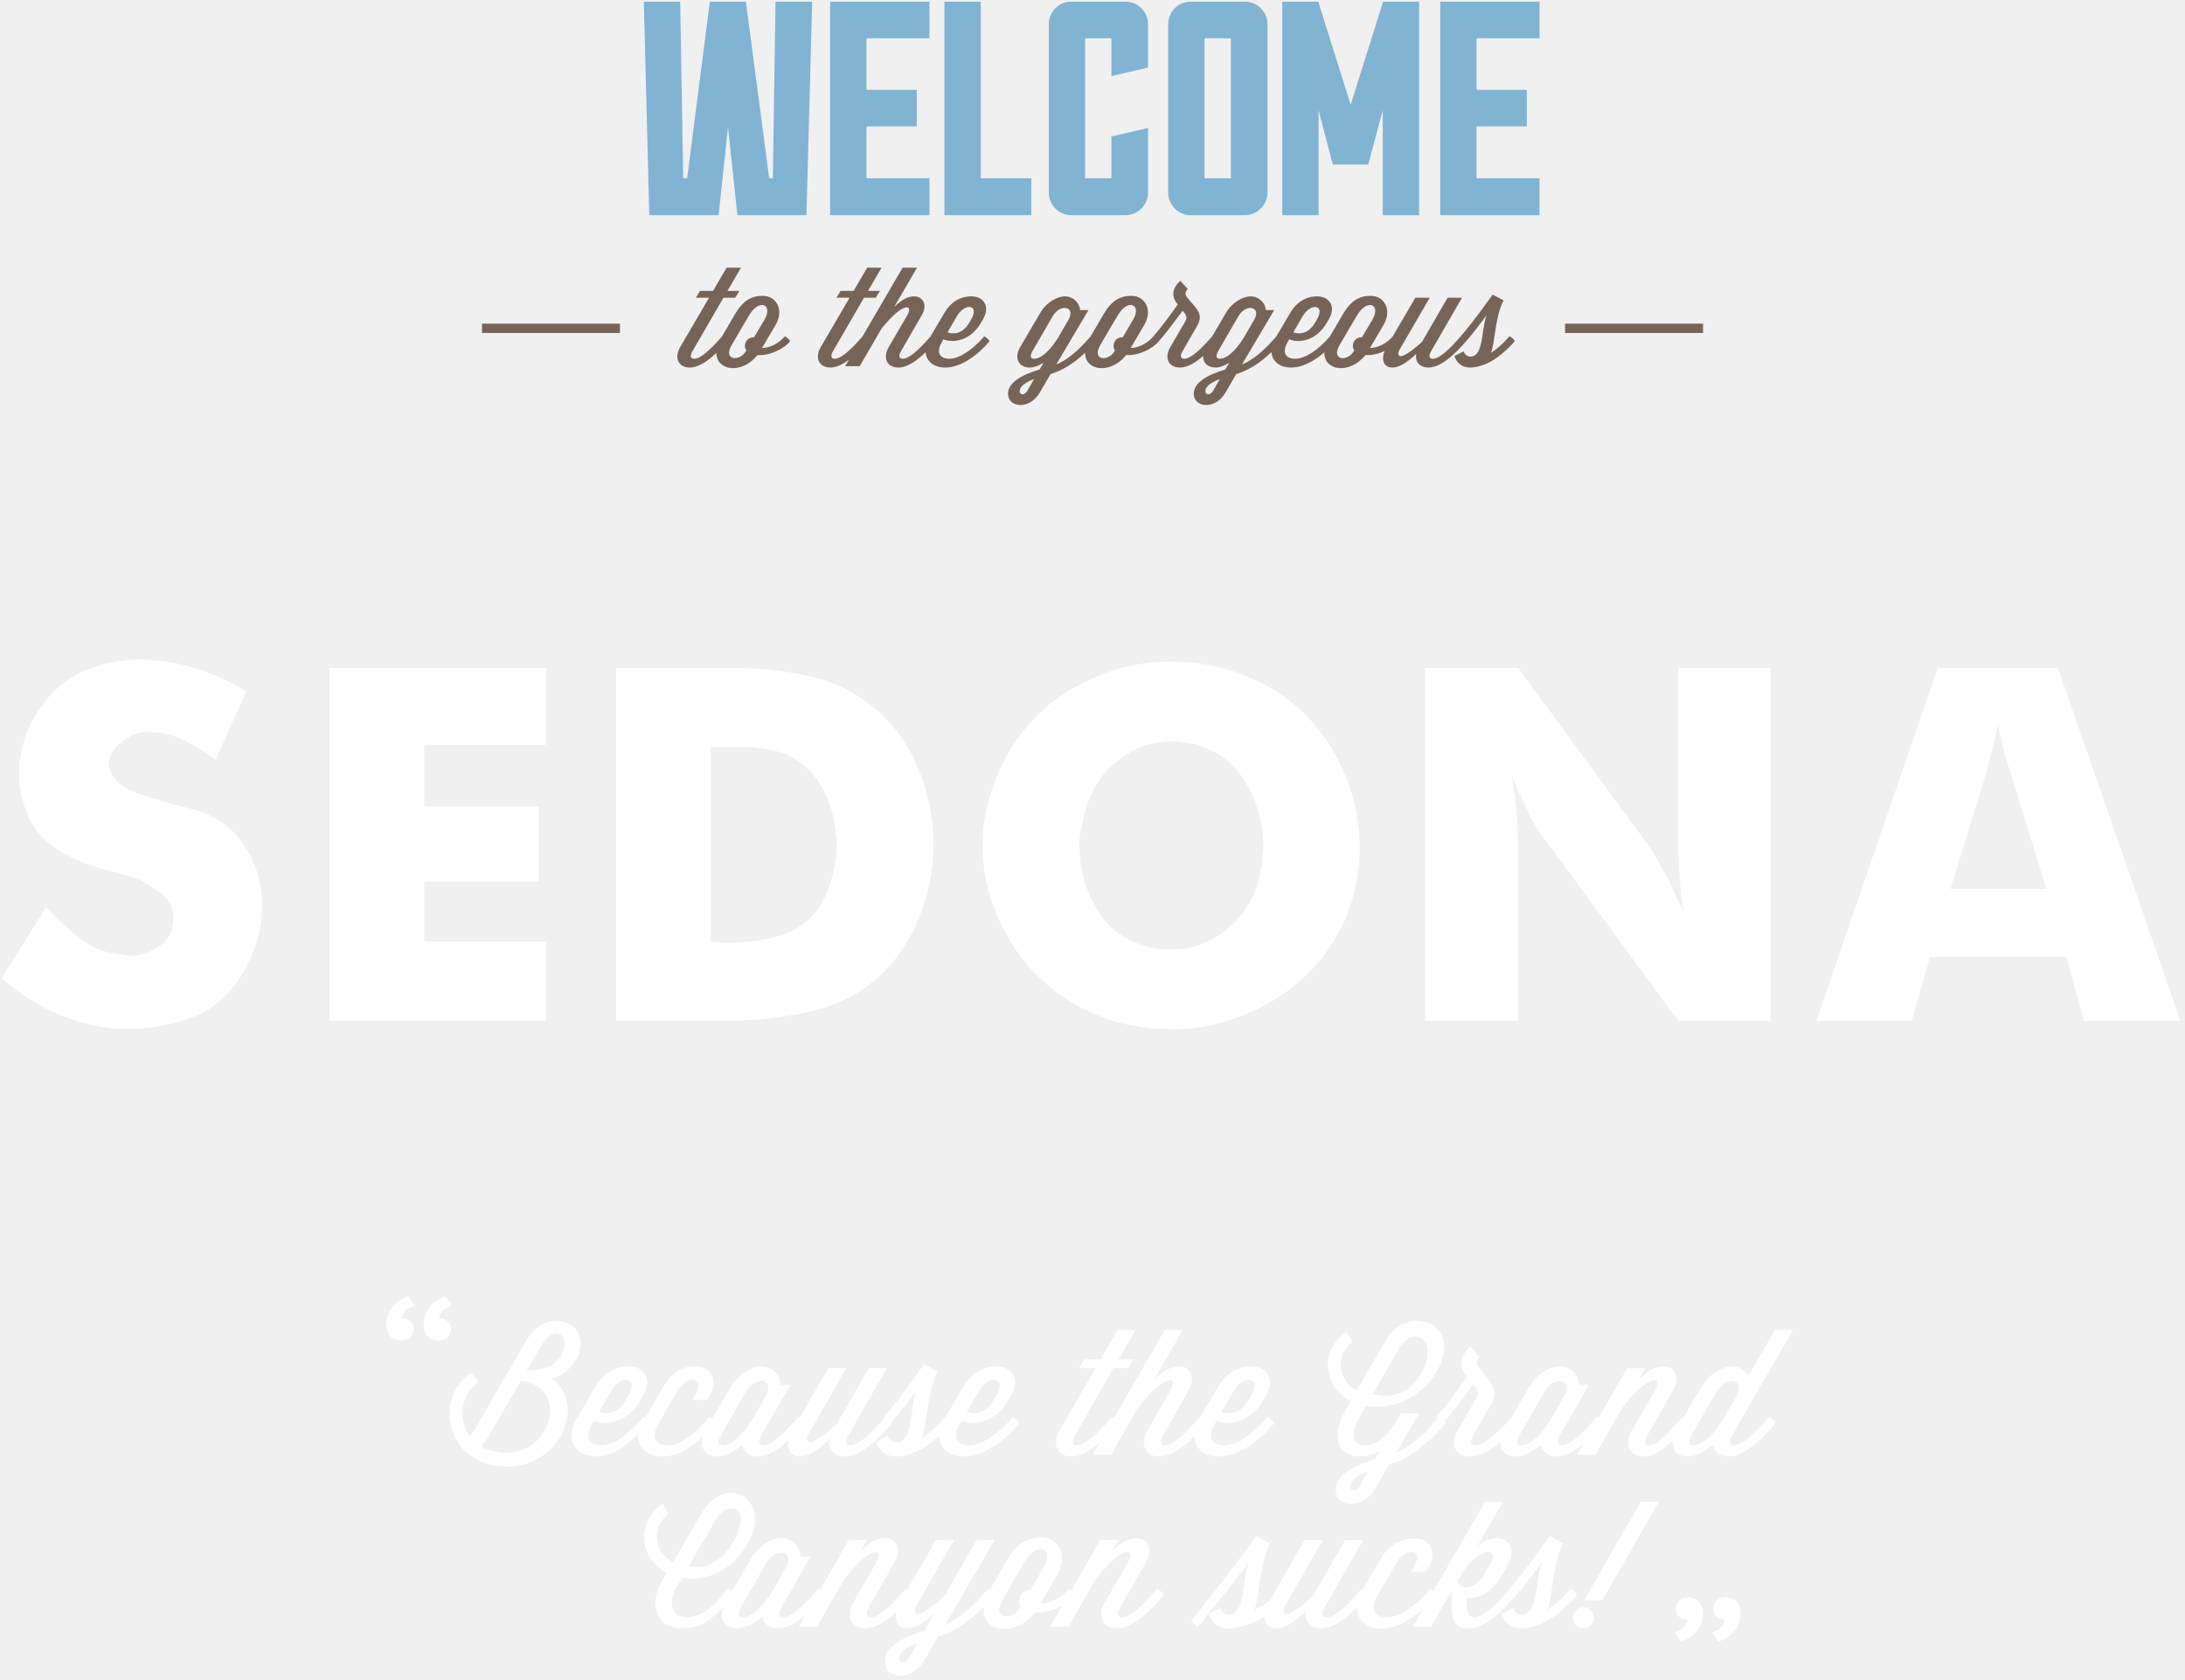
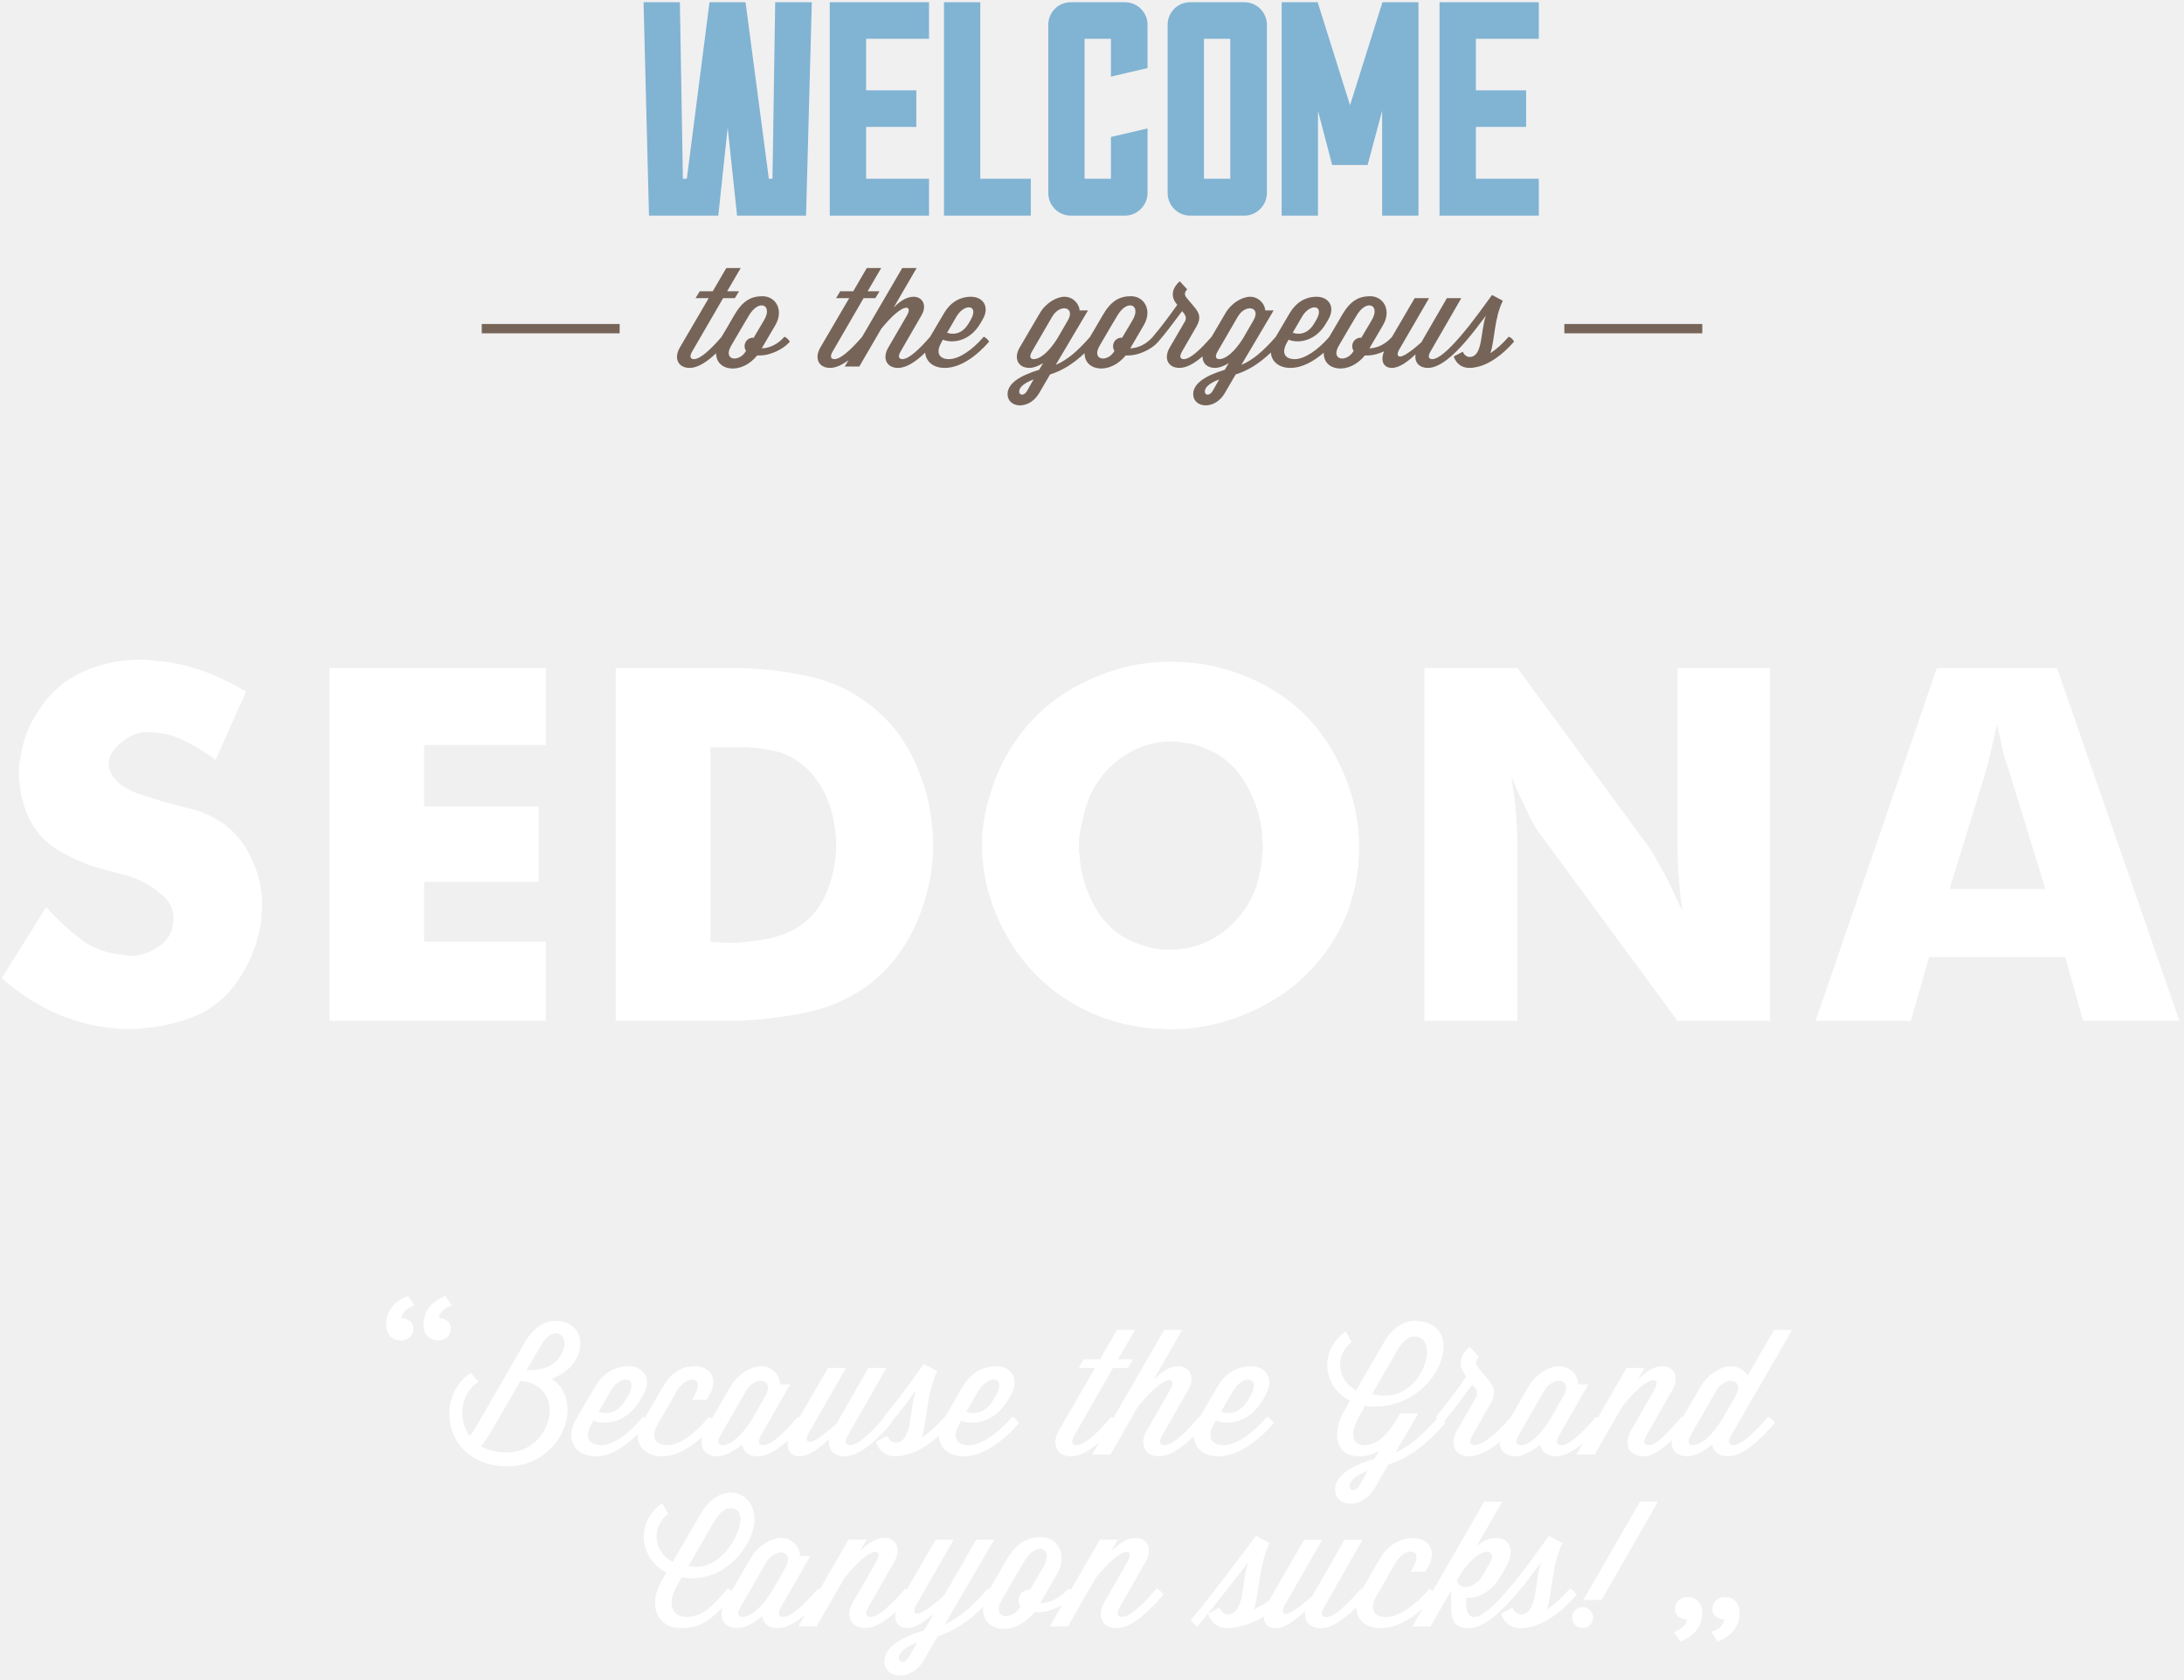
- <svg xmlns="http://www.w3.org/2000/svg" viewBox="0 0 458 352">
+ <svg xmlns="http://www.w3.org/2000/svg" viewBox="0 0 458 352" width="459" height="353">
  <path d="M152.31 56.094l-2.845 4.875h-2.73l-.87 1.435h2.757l-6.068 10.383c-1.278 2.209-.377 4.247 2.061 4.247 1.754 0 3.691-1.304 5.557-3.073-.006 3.802 5.341 4.545 8.61.461h.666c1.8 0 4.644-1.09 6.184-2.896-.2-.404-.722-.861-1.128-1.033l-.205.228c-1.364 1.463-3.047 2.178-4.558 2.207l2.845-4.846c1.828-3.127.145-6.08-2.701-6.08-2.322 0-4.12.916-5.862 3.9l-1.48 2.553-1.237 2.09-.156.176c-2.176 2.496-4.298 4.475-5.633 4.475-.667 0-1.045-.46-.348-1.635l6.476-11.158h2.465l.872-1.436h-2.499l2.846-4.873zm7.531 7.836c.984.09 1.45 1.295.422 3.037l-2.204 3.727h-.145c-.987 0-1.77.804-1.77 1.779 0 .371.116.716.291 1.004l-.03.056c-1.422 2.41-4.879 1.951-3.079-1.146l2.294-3.928 1.451-2.437c.927-1.556 2.005-2.162 2.77-2.092zm21.933-7.84l-2.845 4.877H176.2l-.87 1.434h2.757l-6.069 10.383c-1.277 2.208-.376 4.246 2.062 4.246 1.223 0 2.538-.637 3.853-1.621l-.778 1.334h3.046l4.588-7.887c4.644-5.767 6.706-5.02 5.399-2.81l-3.92 6.74c-1.278 2.21-.377 4.248 2.061 4.248 1.796 0 3.788-1.37 5.693-3.205.146 1.857 1.667 3.205 4.09 3.205 3.423 0 6.82-2.64 9.316-5.508-.197-.403-.719-.861-1.126-1.033l-.203.226c-2.178 2.497-4.964 4.475-7.082 4.475-1.86 0-2.964-1.146-1.57-3.555l.29-.52c1.946.805 5.604.431 7.868-3.44l.437-.747c1.625-2.753.058-4.818-2.41-4.818-2.439 0-4.383 1.263-5.66 3.441l-2.93 4.965-.176.2c-2.177 2.494-4.295 4.472-5.631 4.472-.666 0-1.046-.46-.35-1.635l4.355-7.543c1.306-2.265.06-3.9-1.624-3.9-1.307 0-2.702.717-4.21 2.265l4.818-8.289h-3.019l-8.423 14.438-.17.19c-2.176 2.496-4.297 4.474-5.633 4.474-.667 0-1.044-.46-.346-1.635l6.472-11.158h2.467l.872-1.433h-2.496l2.845-4.875zm21.312 8.242c.969-.057 1.501.86.489 2.604l-.437.746c-1.45 2.438-3.397 2.38-4.53 1.978l1.946-3.357c.763-1.292 1.78-1.926 2.532-1.97zm44.318-5.463c-1.714 1.52-1.858 3.214-.783 4.59l.262.344c-1.335 1.865-3.135 4.387-5.11 6.684l.002.003-.203.229c-1.365 1.461-3.046 2.18-4.558 2.209l2.843-4.848c1.83-3.126.147-6.08-2.7-6.08-2.32 0-4.12.918-5.86 3.9l-1.484 2.553-1.238 2.092-.154.176c-2.497 2.84-4.643 4.671-7.025 5.676l6.763-11.414h-1.77c0-1.234-1.276-2.87-3.164-2.87-1.624 0-3.89 1.265-5.168 3.444l-4.238 7.227c-1.278 2.208-.378 4.246 2.06 4.246.843 0 1.86-.374 2.877-1.004l-.843 1.404c-4.064 1.233-6.62 2.868-6.62 5.106 0 2.869 4.442 3.471 6.62-.2l2.292-3.93c2.416-.743 4.783-2.147 7.24-4.464-.021 3.817 5.337 4.567 8.61.476h.668c1.8 0 4.645-1.089 6.184-2.896 1.449-1.664 2.58-3.155 4.99-6.395l.405.489c.377.487.525 1.09.175 1.691l-3.193 5.479c-1.28 2.21-.379 4.246 2.061 4.246 1.53 0 3.204-.995 4.842-2.422-.05 1.386.887 2.422 2.619 2.422.84 0 1.857-.373 2.874-1.004l-.842 1.402c-4.065 1.233-6.616 2.868-6.616 5.106 0 2.869 4.44 3.47 6.616-.2l2.292-3.93c2.46-.758 4.87-2.206 7.377-4.599.136 1.868 1.658 3.225 4.09 3.225 2.458 0 4.899-1.363 7.004-3.19-.117 3.905 5.31 4.703 8.612.578h.668c.945 0 2.175-.308 3.357-.853-.813 2.073-.066 3.465 1.661 3.465 1.656 0 3.513-1.492 4.964-2.868-.29 1.605.667 2.868 2.584 2.868 2.496 0 5.37-2.637 7.868-5.506l-.002-.002c1.712-1.952 3.223-4.043 4.298-5.448-1.19 3.096-.555 8.66-3.426 8.66-1.016 0-1.42-1.09-1.42-1.09l-1.89.975s.551 2.412 3.31 2.412c.29 0 .552-.03.84-.06.03 0 .061-.027.091-.027 3.076-.4 6.124-2.81 8.388-5.42-.173-.459-.696-.918-1.13-1.034l-.203.229a18.852 18.852 0 0 1-3.63 3.24c.957-2.84.755-7.2 2.614-11.014l-2.264-1.205c-1.25 1.693-3.977 5.593-6.706 8.748v.002l-.203.229c-2.176 2.496-4.295 4.472-5.631 4.472-.667 0-1.045-.459-.347-1.634l6.444-11.158h-3.02l-5.37 9.265c-2.293 2.064-4.062 3.212-4.644 2.953-.754-.314 0-1.433.378-2.064l5.893-10.152h-3.02l-4.734 8.092-.199.226c-1.364 1.463-3.047 2.18-4.558 2.21l2.845-4.849c1.828-3.127.15-6.08-2.699-6.08-2.323 0-4.123.918-5.864 3.903l-1.482 2.55-1.237 2.09-.155.178c-2.176 2.496-4.964 4.473-7.083 4.473-1.858 0-2.96-1.146-1.567-3.555l.29-.518c1.944.804 5.604.43 7.867-3.443l.438-.746c1.623-2.754.058-4.819-2.41-4.819-2.44 0-4.387 1.265-5.663 3.444l-2.926 4.965-.175.197c-2.499 2.84-4.645 4.673-7.028 5.678l6.764-11.416h-1.772c0-1.234-1.277-2.868-3.164-2.868-1.625 0-3.889 1.263-5.167 3.442l-2.896 4.937-.008-.004-.203.23c-2.176 2.495-4.298 4.474-5.634 4.474-.667 0-1.042-.46-.346-1.635l3.018-5.22c1.045-1.807.551-2.87-.437-4.046l-1.683-2.01c-.435-.545-.435-1.146.175-1.72zm-10.294 5.06c.984.09 1.451 1.296.424 3.038l-2.204 3.727h-.147c-.986 0-1.77.804-1.77 1.779 0 .371.116.716.29 1.004l-.028.056c-1.422 2.41-4.878 1.951-3.078-1.146l2.292-3.928 1.453-2.437c.928-1.556 2.004-2.162 2.768-2.092zm50.158 0c.984.09 1.453 1.296.426 3.038l-2.206 3.727h-.147c-.986 0-1.768.804-1.768 1.779 0 .371.116.716.289 1.004l-.03.056c-1.421 2.41-4.875 1.951-3.075-1.146l2.292-3.928 1.451-2.437c.927-1.556 2.003-2.162 2.768-2.092zm-11.7.405c.968-.057 1.497.859.485 2.602l-.435.746c-1.451 2.438-3.397 2.38-4.53 1.978l1.948-3.355c.762-1.292 1.78-1.926 2.532-1.97zm-52.403.201c1.023-.006 1.678.884.845 2.4l-2.292 3.96c-1.83 2.897-3.66 4.3-4.938 4.3-.667 0-1.045-.459-.349-1.634l4.212-7.256c.71-1.217 1.727-1.765 2.522-1.77zm38.923 0c1.023-.006 1.678.884.845 2.4l-2.292 3.96c-1.828 2.897-3.66 4.3-4.936 4.3-.667 0-1.043-.459-.349-1.634l4.21-7.256c.71-1.217 1.727-1.765 2.522-1.77zM216.75 79.443l-1.364 2.407c-.638 1.118-1.654.947-1.654.144 0-.774.727-1.662 3.018-2.55zm38.925 0l-1.362 2.407c-.64 1.118-1.656.947-1.656.144 0-.774.726-1.662 3.018-2.55zm-154.65-11.612h28.922v1.95h-28.922zm227.03 0h28.922v1.95h-28.922z" fill="#766458" />
  <path d="M322.7 37.364V45.1h-20.816V.353H322.7v7.671h-13.201v10.803h10.535v7.67h-10.535v10.867zM289.908.354h7.551v44.747h-7.616v-21.99l-3.047 11.378h-7.425l-2.982-11.378v21.99h-7.617V.354h7.552l6.791 21.605zm-31.909 7.67h-5.523v29.34H258zm2.982-7.67c2.54 0 4.698 2.109 4.698 4.731V40.37c0 2.557-2.158 4.73-4.698 4.73h-11.424c-2.6 0-4.696-2.173-4.696-4.73V5.085c0-2.621 2.096-4.73 4.696-4.73zm-28.01 28.252l7.678-1.79v13.552c0 2.557-2.157 4.73-4.696 4.73h-11.425c-2.6 0-4.695-2.173-4.695-4.73V5.084c0-2.622 2.095-4.73 4.695-4.73h11.423c2.54 0 4.697 2.108 4.697 4.73v9.077l-7.678 1.79V8.023h-5.522v29.34h5.522zm-16.801 8.758V45.1h-18.213V.353h7.616v37.01zm-21.346 0V45.1h-20.816V.353h20.816v7.67h-13.2v10.804h10.535v7.67h-10.535v10.866zM162.564.354h7.677L169.037 45.1h-14.47l-1.968-18.474-1.967 18.474h-14.533L134.957.354h7.616l.635 37.01h.824l4.76-37.01h7.552l4.888 37.01h.762z" fill="#81b3d3" />
  <path d="M380.74 213.95l25.432-73.974h25.2l25.664 73.974H436.83l-3.716-13.355h-28.568l-3.832 13.355zm35.652-52.142l-7.548 24.503h20.09l-7.549-24.503a200.681 200.681 0 0 1-1.161-3.6 85.695 85.695 0 0 1-.813-3.832c-.155-.465-.271-.89-.348-1.278-.078-.464-.155-.89-.233-1.277-.077.387-.193.813-.348 1.277-.077.387-.155.813-.232 1.278-.078.155-.116.31-.116.464 0 .078-.04.194-.117.349a42.821 42.821 0 0 1-.812 3.367 49.862 49.862 0 0 1-.813 3.252zm-117.68 52.142v-73.974h19.51l27.871 37.974a37.228 37.228 0 0 1 1.974 3.484 53.506 53.506 0 0 1 1.974 3.6l1.394 3.02c.464 1.006.929 1.973 1.393 2.902a23.097 23.097 0 0 0-.348-2.438c-.077-.774-.155-1.587-.232-2.439a91.7 91.7 0 0 1-.349-4.761 99.816 99.816 0 0 1-.116-4.994v-36.348h19.393v73.974h-19.393l-28.103-38.206c-.774-.929-1.51-2.013-2.206-3.251a65.83 65.83 0 0 1-1.974-4.065 103.301 103.301 0 0 0-1.394-2.903 50.987 50.987 0 0 0-1.161-2.787c.387 2.4.697 4.839.929 7.316s.342 4.955.348 7.432v36.464zm-88.009-54.984c3.561-6.58 8.516-11.613 14.864-15.097s12.968-5.226 19.858-5.226c.929 0 1.858.039 2.787.116 1.007.078 1.974.155 2.903.233a41.113 41.113 0 0 1 8.478 2.09 39.444 39.444 0 0 1 8.129 3.948c5.497 3.562 9.755 8.323 12.774 14.284 3.019 5.884 4.529 12.04 4.529 18.464 0 .774-.039 1.587-.116 2.439 0 .774-.078 1.548-.233 2.323a27.068 27.068 0 0 1-.929 4.877 36.028 36.028 0 0 1-1.51 4.645c-3.251 7.51-8.322 13.355-15.212 17.535-6.89 4.103-14.13 6.155-21.716 6.155a11.48 11.48 0 0 1-1.626-.116h-1.51a46.946 46.946 0 0 1-7.897-1.394 37.927 37.927 0 0 1-7.432-2.903c-6.503-3.406-11.613-8.245-15.329-14.516-3.716-6.348-5.574-12.929-5.574-19.742 0-1.006.039-2.013.116-3.02.077-1.006.232-2.05.465-3.135a43.647 43.647 0 0 1 1.625-6.039 36.922 36.922 0 0 1 2.555-5.922zm52.839 26.593c.232-.774.426-1.587.58-2.439.233-.851.388-1.703.465-2.555.078-.541.116-1.083.116-1.625.078-.542.116-1.046.116-1.51a8.46 8.46 0 0 0-.116-1.394v-1.393c-.387-3.33-1.393-6.542-3.02-9.639-1.625-3.097-3.87-5.497-6.735-7.2-.774-.387-1.548-.735-2.322-1.045s-1.549-.58-2.323-.813a24.028 24.028 0 0 0-2.322-.348 11.816 11.816 0 0 0-2.323-.233c-3.948 0-7.587 1.24-10.916 3.717-3.329 2.477-5.652 5.767-6.968 9.87l-.232.465v.464a18.358 18.358 0 0 0-.58 2.207c-.155.697-.31 1.432-.465 2.206l-.232 1.626v2.439c0 .232.038.503.116.813.232 4.103 1.47 8.013 3.716 11.729 2.322 3.638 5.497 6.038 9.522 7.2l1.394.464c.464.078.968.155 1.51.232l1.393.233h1.394c4.103 0 7.78-1.2 11.032-3.6 3.329-2.478 5.729-5.768 7.2-9.871zm-82.156 21.423c-3.639 2.477-7.587 4.18-11.845 5.11s-8.555 1.51-12.89 1.742a59.574 59.574 0 0 1-3.716.116h-23.806v-73.974h25.084c1.239 0 2.439.038 3.6.116 4.18.232 8.284.813 12.31 1.742a30.348 30.348 0 0 1 11.264 5.11c4.335 3.019 7.703 7.006 10.103 11.96 2.4 4.955 3.755 10.064 4.064 15.33.078.464.117.928.117 1.393v2.903c-.233 5.497-1.549 10.8-3.949 15.91s-5.845 9.29-10.335 12.542zm-32.4-9.639c.232 0 .465.039.697.116h.813c.31 0 .58.04.813.117h3.135c.852-.078 1.665-.155 2.439-.233a30.62 30.62 0 0 0 5.922-1.045c1.936-.542 3.678-1.355 5.226-2.439 2.478-1.78 4.297-4.18 5.458-7.2a25.722 25.722 0 0 0 1.858-9.638v-.93c0-.309-.038-.619-.116-.928a23.144 23.144 0 0 0-2.09-8.478c-1.239-2.787-2.942-4.993-5.11-6.62a13.34 13.34 0 0 0-5.458-2.67 30.682 30.682 0 0 0-6.039-.813h-7.548zm-79.91 16.606v-73.974h45.406v16.142H88.934v12.89h24.039v15.794H88.934v12.542h25.548v16.606zM9.673 190.115c.077.078.116.155.116.233.078 0 .155.038.232.116 2.09 2.322 4.452 4.49 7.084 6.503 2.632 1.935 5.652 2.98 9.058 3.135.078 0 .155.04.232.117h.349c.077 0 .155.038.232.116h1.277c.388-.078.736-.155 1.046-.233a9.692 9.692 0 0 0 3.484-1.393c1.16-.697 2.051-1.549 2.67-2.555l.233-.465.232-.464c.155-.542.271-1.045.349-1.51.077-.464.116-.89.116-1.277 0-2.09-.93-3.832-2.787-5.226a19.948 19.948 0 0 0-5.807-3.368 16.805 16.805 0 0 0-2.439-.696 31.442 31.442 0 0 0-2.206-.581h-.232c-.078-.077-.155-.116-.232-.116a37.998 37.998 0 0 1-10.684-4.413c-3.33-2.09-5.613-5.071-6.852-8.942a100.03 100.03 0 0 1-.697-2.439 27.873 27.873 0 0 1-.348-2.67 3.412 3.412 0 0 1-.116-.814v-2.787c.077-.619.193-1.238.348-1.858a25.49 25.49 0 0 1 1.161-4.645c.542-1.548 1.239-2.942 2.09-4.18 2.478-4.104 5.652-7.046 9.523-8.826 3.949-1.781 8.052-2.671 12.31-2.671 1.007 0 2.013.077 3.02.232a46.31 46.31 0 0 1 3.251.348 39.742 39.742 0 0 1 8.245 2.323c2.787 1.084 5.342 2.361 7.665 3.832l-6.387 14.284a44.641 44.641 0 0 0-6.62-4.064c-2.322-1.162-4.838-1.742-7.548-1.742h-.93c-1.78.232-3.444 1.045-4.993 2.438-1.548 1.316-2.322 2.749-2.322 4.297v.697c.077.232.193.464.348.697.155.542.426 1.045.813 1.51.387.464.813.89 1.277 1.277.852.697 2.09 1.355 3.717 1.974 1.625.542 3.329 1.084 5.11 1.626 1.47.387 2.902.774 4.296 1.161 1.394.31 2.555.62 3.484.93 4.335 1.548 7.587 4.141 9.755 7.78 2.167 3.561 3.29 7.355 3.367 11.38v.581c0 .465-.038.93-.116 1.394v1.277c-.464 4.026-1.78 7.858-3.948 11.497-2.09 3.639-4.916 6.426-8.477 8.362a37.058 37.058 0 0 1-4.065 1.625 82.48 82.48 0 0 1-4.18 1.046 26.86 26.86 0 0 1-3.484.464 25.487 25.487 0 0 1-3.368.232h-1.278c-4.645-.154-9.212-1.161-13.703-3.02-4.49-1.935-8.477-4.49-11.96-7.664zm341.58 147.12c0-.294.057-.586.17-.877.112-.293.28-.556.503-.792a2.59 2.59 0 0 1 .827-.572c.325-.146.69-.22 1.095-.22.45 0 .882.084 1.298.252.414.17.77.41 1.061.727.247.292.437.64.572 1.044.136.404.202.83.202 1.281 0 .85-.151 1.639-.455 2.358a5.98 5.98 0 0 1-1.296 1.92 5.745 5.745 0 0 1-.843.691 9.289 9.289 0 0 1-.893.54c-.28.144-.52.264-.726.352a8.345 8.345 0 0 0-.37.17l-1.35-1.99c.25-.09.524-.207.828-.352.303-.146.59-.326.857-.539a2.93 2.93 0 0 0 .676-.76c.18-.292.28-.629.304-1.01-.65 0-1.225-.19-1.72-.574-.493-.38-.74-.931-.74-1.649m7.837 0c0-.293.057-.586.167-.877.113-.293.282-.556.506-.792.227-.235.5-.428.825-.572.327-.145.69-.22 1.096-.22.45 0 .883.084 1.297.252.417.17.77.41 1.061.727.25.292.44.64.574 1.044.134.405.202.831.202 1.281a6 6 0 0 1-.455 2.358 6.013 6.013 0 0 1-1.298 1.92 5.66 5.66 0 0 1-.845.691 8.11 8.11 0 0 1-.893.54c-.28.145-.52.264-.725.352a9.727 9.727 0 0 0-.37.17l-1.348-1.99c.247-.089.52-.207.825-.352.304-.146.59-.326.86-.539.268-.214.494-.467.673-.76.181-.292.282-.628.304-1.01a2.72 2.72 0 0 1-1.719-.574c-.49-.38-.737-.931-.737-1.648M94.53 278.519c0 .291-.057.584-.17.875a2.38 2.38 0 0 1-.503.793 2.642 2.642 0 0 1-1.923.792 3.42 3.42 0 0 1-1.297-.252 2.924 2.924 0 0 1-1.06-.725 3.122 3.122 0 0 1-.573-1.045 4.03 4.03 0 0 1-.202-1.28c0-.852.152-1.64.455-2.36a5.996 5.996 0 0 1 1.297-1.92 5.51 5.51 0 0 1 .844-.69 8.79 8.79 0 0 1 .893-.54c.28-.144.522-.263.725-.352.203-.087.326-.145.37-.167l1.348 1.988a9.538 9.538 0 0 0-.825.352c-.303.146-.59.325-.86.539-.27.213-.493.466-.673.758-.18.292-.28.63-.303 1.013.65 0 1.224.19 1.718.572.492.381.74.93.74 1.649m-7.837 0a2.456 2.456 0 0 1-.673 1.67 2.602 2.602 0 0 1-.826.571c-.326.146-.692.22-1.096.22a3.41 3.41 0 0 1-1.298-.252 2.935 2.935 0 0 1-1.06-.726 3.09 3.09 0 0 1-.573-1.045 4.001 4.001 0 0 1-.202-1.28c0-.852.15-1.64.455-2.36a5.98 5.98 0 0 1 1.297-1.92c.247-.248.527-.477.843-.691.314-.212.612-.393.893-.54.28-.144.52-.262.724-.35.202-.091.327-.147.372-.17l1.347 1.988c-.248.09-.522.208-.826.353-.303.147-.59.326-.857.538a2.95 2.95 0 0 0-.676.759c-.179.292-.28.63-.302 1.012.65 0 1.224.19 1.718.573.493.382.74.93.74 1.65m245.35 56.874h3.815l11.842-20.636h-3.776zm-.18 1.488c-1.236 0-2.182.98-2.182 2.218s.946 2.18 2.181 2.18c1.232 0 2.217-.944 2.217-2.18s-.985-2.218-2.217-2.218m-26.352-5.527l1.09-1.888c4.36-6.068 7.339-4.397 5.994-2.107l-1.815 3.124c-1.13 1.962-4.434 3.342-5.269.871m25.092 2.98c-.218-.58-.872-1.163-1.417-1.307l-.255.292a23.583 23.583 0 0 1-4.542 4.104c1.198-3.596.943-9.118 3.268-13.95l-2.835-1.527c-1.56 2.143-4.976 7.084-8.392 11.081.006.01.016.018.021.025-.014-.006-.03-.02-.045-.025l-.253.292c-2.727 3.16-5.377 5.666-7.05 5.666-.834 0-1.634-.836-1.634-2.543v-1.562c2.652.327 5.45-1.418 7.23-4.504l1.016-1.743c3.522-6.03-2.217-8.03-6.068-4.504l5.375-9.337h-3.779l-10.775 18.695a2.991 2.991 0 0 0-.689-.457l-.256.292c-2.723 3.16-6.211 5.666-8.863 5.666-2.325 0-3.705-1.453-1.961-4.504l3.884-6.757c2.18-3.742 6.032-3.124 3.778.8l-.544.944h3.09l.545-.944c2.034-3.488.071-6.104-3.015-6.104-3.051 0-5.487 1.6-7.085 4.36l-3.718 6.38c-.078-.046-.16-.1-.233-.132l-.255.292c-2.724 3.16-5.375 5.666-7.047 5.666-.836 0-1.306-.58-.436-2.07l8.066-14.133h-3.78l-6.719 11.734c-2.873 2.615-5.085 4.068-5.814 3.742-.944-.399 0-1.816.473-2.615l7.374-12.861h-3.778l-7.338 12.695c-.816.743-2.402 1.407-3.19 1.944 1.199-3.596.944-9.118 3.269-13.95l-2.832-1.527c-1.563 2.143-10.283 13.698-13.698 17.693.325.472.872.945 1.416 1.308 2.143-2.47 9.338-11.734 10.682-13.514-1.49 3.923-.69 10.972-4.288 10.972-1.27 0-1.78-1.382-1.78-1.382l-2.361 1.236s.69 3.05 4.14 3.05c.365 0 .692-.036 1.056-.072.035 0 .071-.036.106-.036 1.92-.254 4.578-1.138 6.36-2.37-.012 1.537.916 2.478 2.5 2.478 2.068 0 4.395-1.889 6.21-3.632-.361 2.035.835 3.632 3.235 3.632 2.346 0 4.959-1.886 7.437-4.363.034 2.51 1.968 4.363 5.126 4.363 3.066 0 6.114-1.713 8.741-4.016l-2.105 3.654h3.816l4.323-7.52v3.014c0 3.232.617 4.868 3.67 4.868 3.123 0 6.721-3.341 9.845-6.975-.006-.01-.018-.021-.02-.034.014.012.031.023.047.034 2.144-2.47 4.034-5.123 5.375-6.904-1.488 3.924-.688 10.973-4.287 10.973-1.27 0-1.78-1.382-1.78-1.382l-2.362 1.236s.691 3.05 4.142 3.05c.362 0 .688-.036 1.056-.072.034 0 .069-.035.105-.035 3.853-.512 7.668-3.562 10.501-6.87m-114.59-1.084h-.183c-1.235 0-2.216 1.017-2.216 2.255 0 .472.145.907.363 1.269l-.037.073c-1.779 3.05-6.103 2.47-3.85-1.454l2.87-4.977 1.816-3.088c2.653-4.505 6.285-2.725 3.997 1.2zm-25.43 14.131c-.8 1.417-2.072 1.2-2.072.184 0-.98.909-2.106 3.815-3.234zm-28.742-13.73c-2.288 3.595-4.541 5.303-6.103 5.303-.835 0-1.307-.58-.436-2.071l5.267-9.193c2.035-3.522 6.067-2.615 4.213.801zm-12.054-14.75c1.126-1.927 2.362-2.762 3.415-2.762 1.418 0 2.071.944 2.071 2.325 0 3.524-4.364 10.833-10.172 9.881h-.763zm92.777 14.094l-.254.292c-2.722 3.16-5.375 5.667-7.047 5.667-.836 0-1.307-.58-.436-2.072l5.45-9.553c1.636-2.87.07-4.941-2.035-4.941-1.636 0-3.341.871-5.231 2.833l1.417-2.469h-3.779l-6.088 10.533a2.769 2.769 0 0 0-.482-.29l-.255.292c-1.706 1.852-3.814 2.762-5.703 2.799l3.56-6.14c2.288-3.962.182-7.701-3.38-7.701-2.907 0-5.158 1.162-7.339 4.94l-1.852 3.233-1.62 2.77a2.49 2.49 0 0 0-.342-.19l-.254.291c-3.125 3.595-5.777 5.92-8.755 7.195l10.355-17.73h-3.779l-6.683 11.626c-2.907 2.687-5.16 4.176-5.886 3.85-.944-.398 0-1.816.472-2.616l7.375-12.86h-3.778l-6.028 10.43a2.484 2.484 0 0 0-.331-.187l-.254.292c-2.725 3.16-5.376 5.667-7.048 5.667-.835 0-1.307-.58-.436-2.072l5.449-9.553c1.635-2.87.073-4.942-2.034-4.942-1.635 0-3.343.872-5.231 2.834l1.417-2.469h-3.78l-6.038 10.445a2.63 2.63 0 0 0-.359-.202l-.254.292c-2.723 3.16-5.375 5.667-7.048 5.667-.835 0-1.307-.58-.436-2.072l6.104-10.68h-2.143c.145-1.598-1.49-3.814-3.961-3.814-2.033 0-4.869 1.597-6.465 4.36l-3.903 6.736c-.26-.233-.557-.415-.828-.488l-.254.292c-2.725 3.16-4.817 5.667-8.56 5.667-2.579 0-4.14-2.579-1.89-6.431l1.055-1.852c.69.107 1.381.184 2.142.184 4.033 0 8.611-2.072 11.59-7.267 1.053-1.853 1.526-3.596 1.526-5.086 0-3.415-2.217-5.63-5.013-5.63-2.071 0-4.542 1.454-6.248 4.432l-5.886 10.137c-2.216-1.163-3.38-3.27-3.38-5.378 0-1.743.8-3.487 2.434-4.757l-1.235-2.218c-2.69 1.928-3.887 4.504-3.887 7.05 0 3.013 1.708 5.92 4.758 7.518l-1.125 1.964c-2.651 4.578-1.09 9.662 4.25 9.662 4.226 0 6.076-1.88 8.681-4.355-.823 2.374.373 4.355 3.048 4.355 1.526 0 3.415-.98 5.232-2.469.18 1.454 1.344 2.469 3.268 2.469 1.81 0 3.778-1.124 5.72-2.773l-1.392 2.411h3.814l5.776-10.063c5.777-7.23 8.357-6.287 6.722-3.488l-4.904 8.534c-1.598 2.8-.472 5.376 2.579 5.376 2.033 0 4.266-1.42 6.44-3.41-.453 2.078.506 3.41 2.388 3.41 1.817 0 3.886-1.526 5.595-3.05l-2.071 3.56c-5.123 1.524-8.32 3.633-8.32 6.465 0 3.633 5.56 4.397 8.282-.253l2.906-4.978c3.159-.994 6.273-2.953 9.525-6.172-.52 5.277 6.508 6.48 10.746 1.122h.835c1.38 0 3.248-.52 4.934-1.45l-2.54 4.394h3.815l5.776-10.063c5.777-7.23 8.357-6.287 6.721-3.489l-4.904 8.538c-1.598 2.799-.473 5.376 2.58 5.376 3.126 0 6.72-3.342 9.846-6.975-.255-.511-.908-1.093-1.418-1.311m118.63-35.573c-2.29 3.741-4.615 5.521-6.212 5.521-.835 0-1.307-.58-.437-2.07l5.267-9.193c2.035-3.524 6.067-2.615 4.214.8h.035zm-36.187.219c-2.29 3.594-4.543 5.302-6.104 5.302-.836 0-1.307-.58-.437-2.07l5.268-9.193c2.034-3.524 6.066-2.615 4.214.8zm-39.917 13.73c-.797 1.417-2.07 1.2-2.07.184 0-.981.872-2.107 3.779-3.234zm8.028-28.481c1.127-1.926 2.362-2.76 3.417-2.76 5.994 0 1.525 14.435-8.102 12.205h-.763zm77.664 14.097l-.255.29c-2.72 3.16-5.374 5.667-7.047 5.667-.835 0-1.307-.58-.437-2.071l12.789-22.124h-3.779l-5.557 9.591c-.654-1.054-1.89-1.962-3.453-1.962-2.035 0-4.867 1.599-6.466 4.359l-3.698 6.38c-.079-.046-.16-.099-.234-.132l-.255.292c-2.723 3.16-5 5.666-6.672 5.666-.837 0-1.307-.58-.438-2.07l5.45-9.555c1.637-2.87.072-4.942-2.034-4.942-1.636 0-3.34.871-5.232 2.835l1.417-2.47h-3.779l-6.037 10.447a2.687 2.687 0 0 0-.36-.203l-.256.292c-2.723 3.16-5.374 5.666-7.046 5.666-.835 0-1.306-.58-.436-2.07l6.103-10.682h-2.144c.146-1.598-1.488-3.815-3.96-3.815-2.035 0-4.87 1.599-6.468 4.358l-3.652 6.306-.206.234c-2.722 3.159-5.75 5.665-7.42 5.665-.837 0-1.307-.58-.437-2.07l3.778-6.611c1.307-2.29.689-3.633-.545-5.123l-2.106-2.544c-.545-.69-.545-1.453.218-2.18l-1.962-2.143c-2.144 1.927-2.325 4.069-.982 5.813l.329.436c-1.672 2.362-3.924 5.56-6.397 8.465.075.107.164.213.258.32-3.113 3.58-5.759 5.895-8.73 7.162l4.795-8.21h-3.778l-.399.655c-1.998 3.524-4.288 6.031-7.23 6.031-2.58 0-3.05-2.579-.8-6.43l1.055-1.852a13.6 13.6 0 0 0 2.142.181c13.443 0 19.946-17.982 8.104-17.982-2.072 0-4.544 1.454-6.25 4.432l-5.885 10.135c-2.216-1.161-3.378-3.268-3.378-5.375 0-1.743.8-3.488 2.432-4.758l-1.233-2.217c-2.69 1.926-3.888 4.504-3.888 7.047 0 3.016 1.709 5.922 4.76 7.52l-1.127 1.963c-2.652 4.578-2.18 9.663 3.162 9.663 1.598 0 2.941-.472 4.105-1.2l-.983 1.71c-5.12 1.56-8.282 3.631-8.282 6.465 0 3.632 5.56 4.396 8.282-.254l2.907-4.977c3.925-1.235 7.776-3.923 11.918-8.719a2.222 2.222 0 0 0-.236-.355c1.678-1.971 3.102-3.874 5.95-7.746l.507.619c.473.616.654 1.38.218 2.144l-3.997 6.937c-1.599 2.795-.472 5.374 2.58 5.374 1.899 0 4.348-1.239 6.385-3.024-.044 1.738 1.144 3.024 3.299 3.024 1.525 0 3.415-.98 5.23-2.47.183 1.454 1.347 2.47 3.27 2.47 1.81 0 3.777-1.125 5.72-2.774l-1.392 2.412h3.813l5.777-10.065c5.777-7.229 8.357-6.284 6.72-3.487l-4.903 8.538c-1.597 2.798-.473 5.376 2.578 5.376 2.01 0 3.836-1.384 5.982-3.333-.2 1.893 1.004 3.333 3.282 3.333 1.525 0 3.414-.98 5.232-2.47.182 1.455 1.345 2.47 3.269 2.47 3.125 0 6.72-3.341 9.845-6.976-.256-.504-.909-1.085-1.42-1.302m-112.28-5.305c2.18-3.742 6.033-3.125 3.779.799l-.545.944c-1.817 3.089-4.252 3.015-5.668 2.507zm-3.051 13.587c4.287 0 8.54-3.341 11.662-6.975-.253-.51-.908-1.09-1.417-1.308l-.253.292c-2.726 3.16-6.213 5.666-8.867 5.666-2.325 0-3.705-1.453-1.962-4.505l.363-.653c2.435 1.016 7.012.545 9.846-4.36l.545-.944c2.035-3.489.073-6.104-3.016-6.104-3.05 0-5.484 1.598-7.083 4.359l-3.679 6.313c-.038-.02-.076-.048-.112-.064l-.255.292c-2.724 3.16-5.375 5.666-7.047 5.666-.836 0-1.306-.58-.437-2.071l5.45-9.555c1.635-2.87.072-4.942-2.036-4.942-1.635 0-3.379.909-5.266 2.871l6.03-10.5h-3.778l-10.656 18.49a2.471 2.471 0 0 0-.432-.252l-.255.291c-2.725 3.161-5.376 5.667-7.048 5.667-.835 0-1.307-.58-.437-2.07l8.102-14.134h3.09l1.09-1.817h-3.125l3.56-6.175h-3.778l-3.56 6.175h-3.415l-1.09 1.817h3.45l-7.593 13.153c-1.598 2.799-.472 5.377 2.579 5.377 1.878 0 3.926-1.213 5.94-2.964l-1.499 2.6h3.815l5.74-9.992c5.813-7.302 8.393-6.357 6.758-3.56l-4.905 8.538c-1.598 2.798-.472 5.376 2.58 5.376 2.296 0 4.846-1.805 7.276-4.205.11 2.431 2.033 4.207 5.125 4.207M127.98 291.68c2.18-3.742 6.03-3.125 3.776.799l-.544.944c-1.815 3.088-4.251 3.015-5.667 2.506zm23.119 9.191l5.268-9.191c2.034-3.526 6.067-2.617 4.213.799l-2.942 5.159c-2.288 3.595-4.543 5.304-6.104 5.304-.834 0-1.307-.581-.435-2.07m53.984-9.192c2.18-3.742 6.03-3.125 3.776.799l-.545.944c-1.815 3.088-4.25 3.014-5.666 2.506zm-57.808 9.526c-.627 2.24.57 4.06 3.134 4.06 1.525 0 3.415-.98 5.23-2.469.183 1.453 1.346 2.47 3.27 2.47 2.013 0 4.218-1.39 6.369-3.346-.418 2.042.539 3.346 2.4 3.346 2.073 0 4.398-1.89 6.213-3.634-.364 2.036.837 3.634 3.234 3.634 3.125 0 6.72-3.342 9.845-6.976-.025-.05-.068-.101-.1-.151 2.088-2.429 3.93-5.007 5.248-6.75-1.49 3.922-.69 10.972-4.288 10.972-1.27 0-1.78-1.382-1.78-1.382l-2.363 1.235s.69 3.052 4.142 3.052c.363 0 .689-.037 1.054-.073.037 0 .072-.035.108-.035 2.776-.367 5.529-2.056 7.913-4.209.058 2.486 1.986 4.317 5.125 4.317 4.287 0 8.538-3.341 11.662-6.976-.254-.51-.908-1.09-1.416-1.308l-.254.292c-2.725 3.16-6.213 5.667-8.863 5.667-2.326 0-3.707-1.454-1.963-4.505l.364-.654c2.432 1.016 7.01.545 9.845-4.36l.545-.943c2.034-3.489.072-6.104-3.015-6.104-3.05 0-5.487 1.598-7.083 4.358l-3.67 6.294c-.035-.012-.07-.037-.104-.046l-.254.291a23.589 23.589 0 0 1-4.542 4.106c1.199-3.596.945-9.117 3.27-13.951l-2.833-1.526c-1.562 2.143-4.977 7.084-8.393 11.08.033.046.074.091.11.138l-.135.153c-2.724 3.16-5.376 5.667-7.048 5.667-.835 0-1.307-.58-.436-2.07l8.065-14.135h-3.779l-6.72 11.734c-2.87 2.616-5.085 4.069-5.814 3.742-.943-.398 0-1.815.474-2.615l7.373-12.86h-3.778l-6.013 10.405c-.098-.06-.195-.122-.287-.161l-.254.29c-2.725 3.16-5.376 5.667-7.048 5.667-.835 0-1.307-.58-.436-2.07l6.103-10.682h-2.144c.146-1.598-1.488-3.816-3.96-3.816-2.034 0-4.868 1.6-6.466 4.36l-3.83 6.612a2.803 2.803 0 0 0-.576-.363l-.254.29c-2.724 3.16-5.858 5.667-8.51 5.667-2.324 0-3.706-1.453-1.963-4.504l3.887-6.756c2.18-3.742 6.031-3.125 3.777.798l-.545.945h3.09l.544-.945c2.034-3.487.073-6.104-3.014-6.104-3.052 0-5.134 1.6-6.73 4.36l-3.756 6.443a2.424 2.424 0 0 0-.347-.194l-.254.29c-2.724 3.16-5.947 5.667-8.598 5.667-2.326 0-3.707-1.453-1.963-4.504l.363-.654c2.434 1.018 7.012.545 9.846-4.358l.545-.946c2.034-3.486.072-6.103-3.016-6.103-3.05 0-5.486 1.598-7.083 4.36l-3.96 6.792c-2.363 4.033-.327 7.738 4.14 7.738 3.329 0 6.013-2.015 8.788-4.617-.098 2.637 1.858 4.617 5.121 4.617 3.088.006 5.8-1.728 8.441-4.054m-36.872-13.96l3.051-5.231c2.76-4.757 6.285-1.962 4.395 1.599-1.45 2.724-3.595 3.56-7.446 3.633m-4.068 17.219c-2.253 0-4.033-.508-5.45-1.306.654-.764 1.307-1.709 1.89-2.689l6.356-11.008 1.017.108c8.866 1.855 5.341 14.895-3.813 14.895m9.336-15.475c7.629-2.58 8.21-12.135.69-12.135-2.071 0-4.541 1.453-6.248 4.432L99.94 298.872a14.618 14.618 0 0 1-1.452 2.141c-2.616-3.595-1.853-8.971 1.816-11.334l-1.527-1.926c-7.92 5.05-5.594 19.617 7.63 19.617 11.3.002 16.53-13.547 9.264-18.38" fill="#fff" />
</svg>
